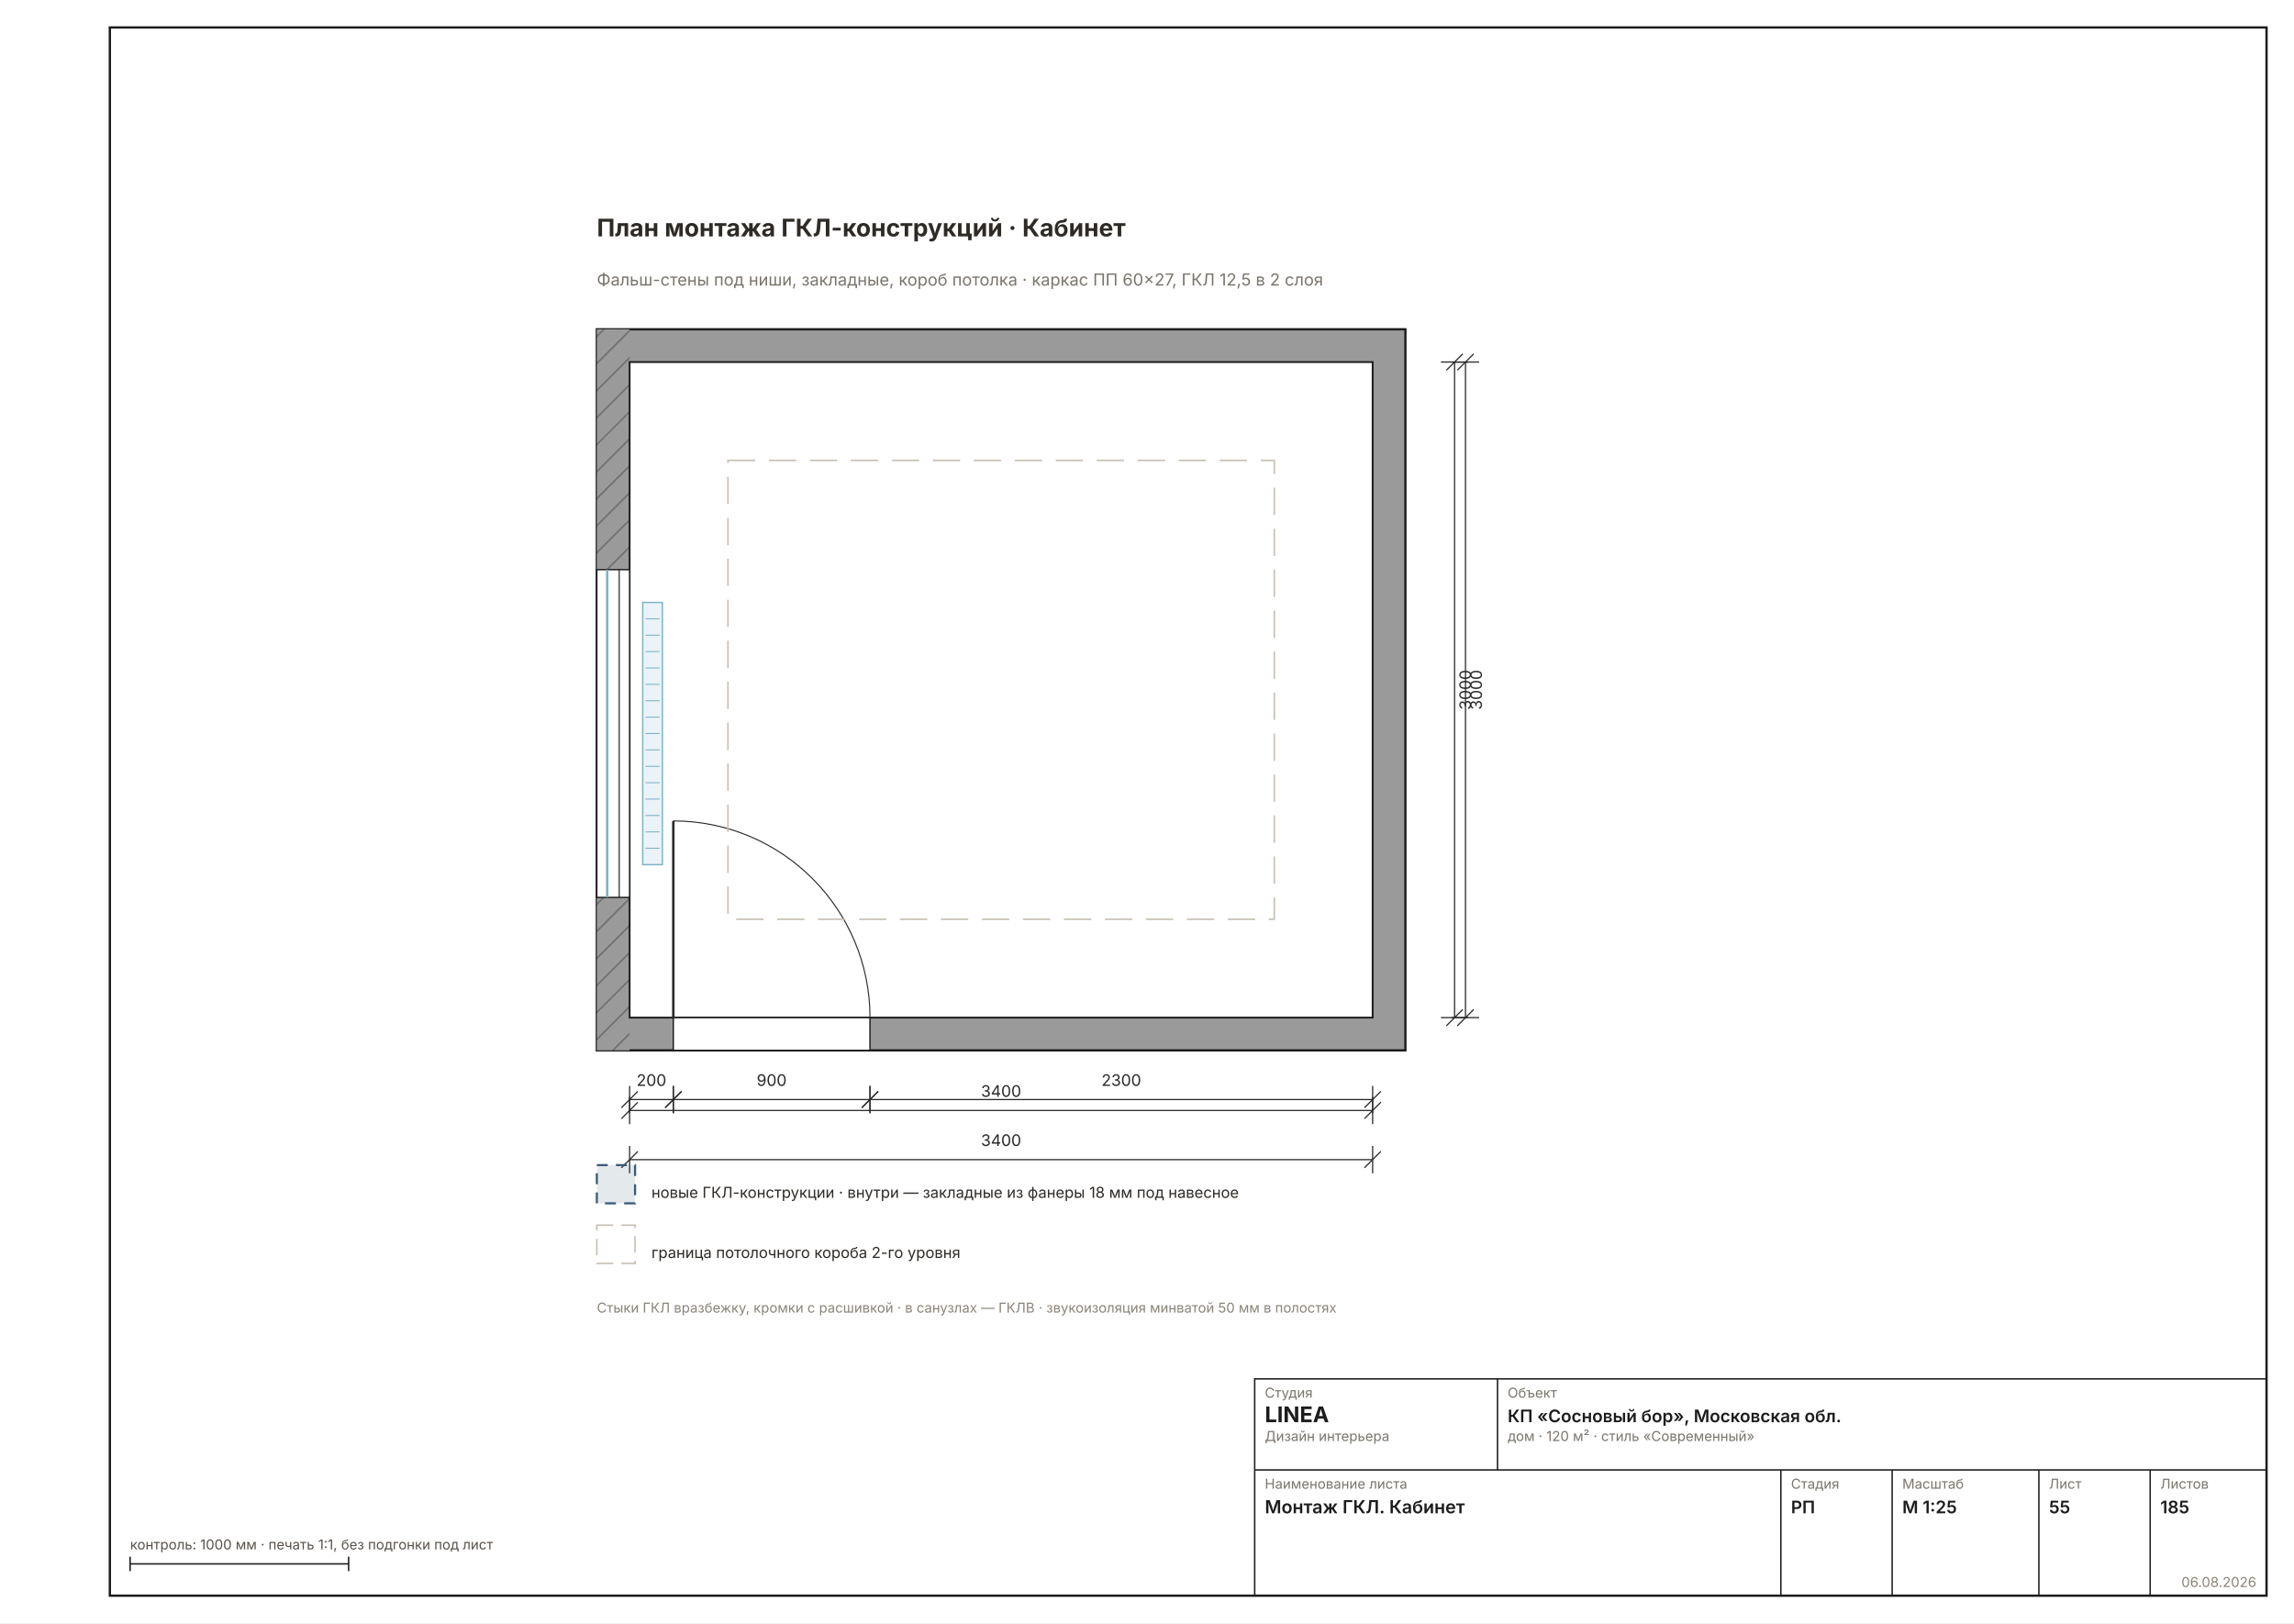
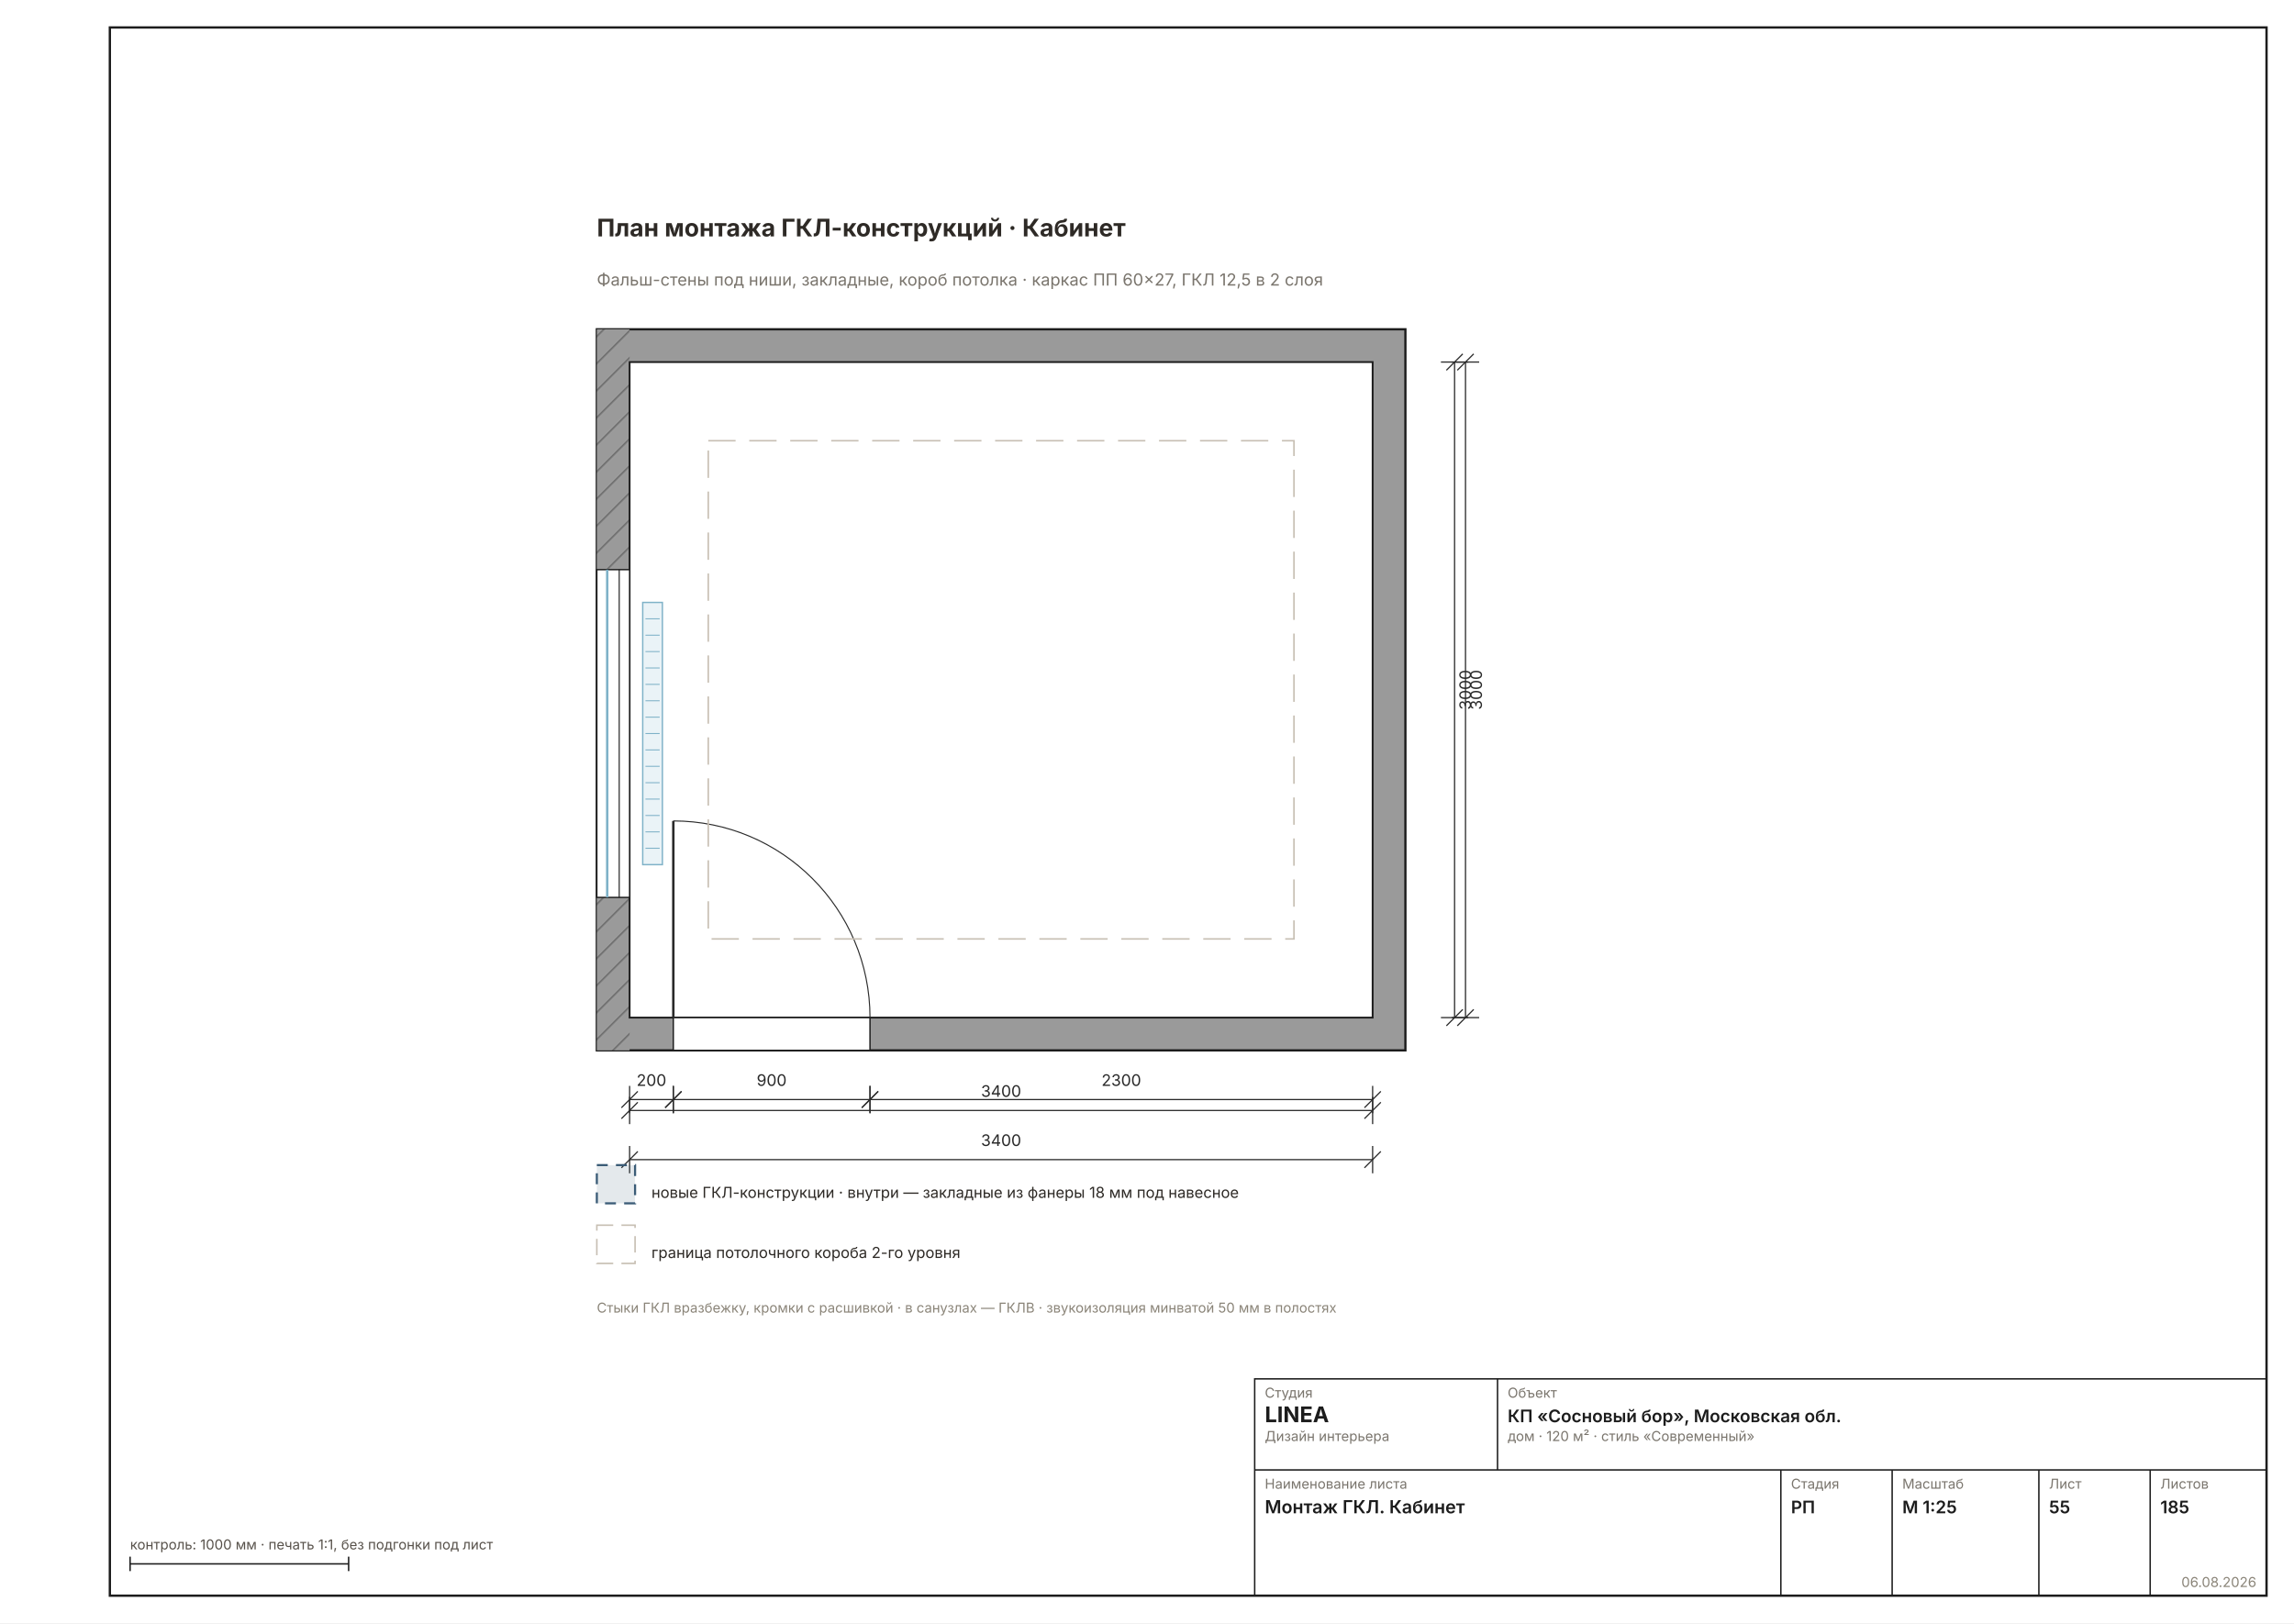
<svg xmlns="http://www.w3.org/2000/svg" width="1587" height="1123" viewBox="0 0 1587 1123" font-family="Inter, &quot;Helvetica Neue&quot;, Arial, sans-serif" data-sheet="montage-room" data-scale="1:25">
  <rect width="1587" height="1123" fill="#FFFFFF" />
  <rect x="76" y="19" width="1492" height="1085" fill="none" stroke="#1C1C1C" stroke-width="1.6" />
  <g transform="translate(246.5873 61.5154) scale(1.8898)">
    <defs>
      <pattern id="rh55" width="7" height="7" patternUnits="userSpaceOnUse" patternTransform="rotate(45)">
        <rect width="7" height="7" fill="#9A9A9A" />
        <line x1="0" y1="0" x2="0" y2="7" stroke="#6E6E6E" stroke-width="1.11" />
      </pattern>
    </defs>
    <rect x="88" y="88" width="296" height="264" fill="#9A9A9A" stroke="#1C1C1C" stroke-width="0.83" />
    <rect x="88" y="88" width="12" height="264" fill="url(#rh55)" />
    <rect x="100" y="100" width="272" height="240" fill="#FFFFFF" stroke="#1C1C1C" stroke-width="0.67" />
    <rect x="88" y="176" width="12" height="120" fill="#FFFFFF" stroke="#1C1C1C" stroke-width="0.50" />
    <line x1="91.8" y1="176" x2="91.8" y2="296" stroke="#7FB2C8" stroke-width="0.89" />
    <line x1="96.2" y1="176" x2="96.2" y2="296" stroke="#1C1C1C" stroke-width="0.39" />
    <rect x="104.8" y="188" width="7.2" height="96" fill="#EAF3F7" stroke="#7FB2C8" stroke-width="0.50" />
    <line x1="105.8" y1="194" x2="111" y2="194" stroke="#7FB2C8" stroke-width="0.36" />
    <line x1="105.8" y1="200" x2="111" y2="200" stroke="#7FB2C8" stroke-width="0.36" />
    <line x1="105.8" y1="206" x2="111" y2="206" stroke="#7FB2C8" stroke-width="0.36" />
    <line x1="105.8" y1="212" x2="111" y2="212" stroke="#7FB2C8" stroke-width="0.36" />
    <line x1="105.8" y1="218" x2="111" y2="218" stroke="#7FB2C8" stroke-width="0.36" />
    <line x1="105.8" y1="224" x2="111" y2="224" stroke="#7FB2C8" stroke-width="0.36" />
    <line x1="105.8" y1="230" x2="111" y2="230" stroke="#7FB2C8" stroke-width="0.36" />
    <line x1="105.8" y1="236" x2="111" y2="236" stroke="#7FB2C8" stroke-width="0.36" />
    <line x1="105.8" y1="242" x2="111" y2="242" stroke="#7FB2C8" stroke-width="0.36" />
    <line x1="105.8" y1="248" x2="111" y2="248" stroke="#7FB2C8" stroke-width="0.36" />
    <line x1="105.8" y1="254" x2="111" y2="254" stroke="#7FB2C8" stroke-width="0.36" />
    <line x1="105.8" y1="260" x2="111" y2="260" stroke="#7FB2C8" stroke-width="0.36" />
    <line x1="105.8" y1="266" x2="111" y2="266" stroke="#7FB2C8" stroke-width="0.36" />
    <line x1="105.8" y1="272" x2="111" y2="272" stroke="#7FB2C8" stroke-width="0.36" />
    <line x1="105.8" y1="278" x2="111" y2="278" stroke="#7FB2C8" stroke-width="0.36" />
    <rect x="116" y="340" width="72" height="12" fill="#FFFFFF" stroke="#1C1C1C" stroke-width="0.50" />
    <line x1="116" y1="340" x2="116" y2="268" stroke="#2A2A2A" stroke-width="0.89" />
    <path d="M 188 340 A 72 72 0 0 0 116 268" fill="none" stroke="#2A2A2A" stroke-width="0.39" />
-     <rect x="136" y="136" width="200" height="168" fill="none" stroke="#C7BFB3" stroke-width="0.56" stroke-dasharray="10 5" />
+     <rect x="128.8" y="128.8" width="214.4" height="182.4" fill="none" stroke="#C7BFB3" stroke-width="0.56" stroke-dasharray="10 5" />
    <text x="88" y="54" font-size="8.89" font-weight="700" fill="#2E2A26">План монтажа ГКЛ-конструкций · Кабинет</text>
    <text x="88" y="72" font-size="6.11" fill="#7A756D">Фальш-стены под ниши, закладные, короб потолка · каркас ПП 60×27, ГКЛ 12,5 в 2 слоя</text>
    <g data-el="dim" stroke="#2A2A2A" stroke-width="0.44" fill="none">
      <line x1="100" y1="374" x2="372" y2="374" />
      <line x1="100" y1="369" x2="100" y2="379" />
      <line x1="372" y1="369" x2="372" y2="379" />
      <line x1="97" y1="377" x2="103" y2="371" />
      <line x1="369" y1="377" x2="375" y2="371" />
    </g>
    <text x="236" y="369" font-size="5.83" fill="#2A2A2A" text-anchor="middle">3400</text>
    <g data-el="dim" stroke="#2A2A2A" stroke-width="0.44" fill="none">
      <line x1="406" y1="100" x2="406" y2="340" />
      <line x1="401" y1="100" x2="411" y2="100" />
      <line x1="401" y1="340" x2="411" y2="340" />
      <line x1="403" y1="103" x2="409" y2="97" />
      <line x1="403" y1="343" x2="409" y2="337" />
    </g>
    <text x="412" y="220" font-size="5.83" fill="#2A2A2A" transform="rotate(-90 412 220)" text-anchor="middle">3000</text>
    <g data-el="chain">
      <g data-el="dim" stroke="#2A2A2A" stroke-width="0.44" fill="none">
        <line x1="100" y1="370" x2="116" y2="370" />
        <line x1="100" y1="365" x2="100" y2="375" />
        <line x1="116" y1="365" x2="116" y2="375" />
        <line x1="97" y1="373" x2="103" y2="367" />
        <line x1="113" y1="373" x2="119" y2="367" />
      </g>
      <text x="108" y="365" font-size="5.83" fill="#2A2A2A" text-anchor="middle">200</text>
      <g data-el="dim" stroke="#2A2A2A" stroke-width="0.44" fill="none">
        <line x1="116" y1="370" x2="188" y2="370" />
        <line x1="116" y1="365" x2="116" y2="375" />
        <line x1="188" y1="365" x2="188" y2="375" />
        <line x1="113" y1="373" x2="119" y2="367" />
        <line x1="185" y1="373" x2="191" y2="367" />
      </g>
      <text x="152" y="365" font-size="5.83" fill="#2A2A2A" text-anchor="middle">900</text>
      <g data-el="dim" stroke="#2A2A2A" stroke-width="0.44" fill="none">
        <line x1="188" y1="370" x2="372" y2="370" />
        <line x1="188" y1="365" x2="188" y2="375" />
        <line x1="372" y1="365" x2="372" y2="375" />
        <line x1="185" y1="373" x2="191" y2="367" />
        <line x1="369" y1="373" x2="375" y2="367" />
      </g>
      <text x="280" y="365" font-size="5.83" fill="#2A2A2A" text-anchor="middle">2300</text>
      <g data-el="dim" stroke="#2A2A2A" stroke-width="0.44" fill="none">
        <line x1="100" y1="392" x2="372" y2="392" />
        <line x1="100" y1="387" x2="100" y2="397" />
        <line x1="372" y1="387" x2="372" y2="397" />
        <line x1="97" y1="395" x2="103" y2="389" />
        <line x1="369" y1="395" x2="375" y2="389" />
      </g>
      <text x="236" y="387" font-size="5.83" fill="#2A2A2A" text-anchor="middle">3400</text>
    </g>
    <g data-el="chain">
      <g data-el="dim" stroke="#2A2A2A" stroke-width="0.44" fill="none">
        <line x1="402" y1="100" x2="402" y2="340" />
        <line x1="397" y1="100" x2="407" y2="100" />
        <line x1="397" y1="340" x2="407" y2="340" />
        <line x1="399" y1="103" x2="405" y2="97" />
        <line x1="399" y1="343" x2="405" y2="337" />
      </g>
      <text x="408" y="220" font-size="5.83" fill="#2A2A2A" transform="rotate(-90 408 220)" text-anchor="middle">3000</text>
    </g>
    <g font-size="5.56" fill="#2E2A26">
      <rect x="88" y="394" width="14" height="14" fill="#3B5C7722" stroke="#3B5C77" stroke-width="0.78" stroke-dasharray="4 3" />
      <text x="108" y="406">новые ГКЛ-конструкции · внутри — закладные из фанеры 18 мм под навесное</text>
      <rect x="88" y="416" width="14" height="14" fill="none" stroke="#C7BFB3" stroke-width="0.56" stroke-dasharray="6 3" />
      <text x="108" y="428">граница потолочного короба 2-го уровня</text>
    </g>
    <text x="88" y="448" font-size="5.00" fill="#8A8478">Стыки ГКЛ вразбежку, кромки с расшивкой · в санузлах — ГКЛВ · звукоизоляция минватой 50 мм в полостях</text>
  </g>
  <g data-el="stamp" stroke="#1C1C1C" stroke-width="1" fill="none">
    <rect x="868" y="954" width="700" height="150" />
    <line x1="868" y1="1017" x2="1568" y2="1017" />
    <line x1="1036" y1="954" x2="1036" y2="1017" />
    <line x1="1232" y1="1017" x2="1232" y2="1104" />
    <line x1="1309" y1="1017" x2="1309" y2="1104" />
    <line x1="1410.5" y1="1017" x2="1410.5" y2="1104" />
    <line x1="1487.5" y1="1017" x2="1487.5" y2="1104" />
  </g>
  <text x="875" y="967" font-size="9.5" fill="#7A756D">Студия</text>
  <text x="875" y="984" font-size="15" font-weight="700" fill="#1C1C1C">LINEA</text>
  <text x="875" y="997" font-size="9.5" fill="#7A756D">Дизайн интерьера</text>
  <text x="1043" y="967" font-size="9.5" fill="#7A756D">Объект</text>
  <text x="1043" y="984" font-size="12" font-weight="600" fill="#1C1C1C">КП «Сосновый бор», Московская обл.</text>
  <text x="1043" y="997" font-size="9.5" fill="#7A756D">дом · 120 м² · стиль «Современный»</text>
  <text x="875" y="1030" font-size="9.5" fill="#7A756D">Наименование листа</text>
  <text x="875" y="1047" font-size="12.5" font-weight="600" fill="#1C1C1C">Монтаж ГКЛ. Кабинет</text>
  <text x="1239" y="1030" font-size="9.5" fill="#7A756D">Стадия</text>
  <text x="1239" y="1047" font-size="12" font-weight="600" fill="#1C1C1C">РП</text>
  <text x="1316" y="1030" font-size="9.5" fill="#7A756D">Масштаб</text>
  <text x="1316" y="1047" font-size="12" font-weight="600" fill="#1C1C1C">М 1:25</text>
  <text x="1417.5" y="1030" font-size="9.5" fill="#7A756D">Лист</text>
  <text x="1417.5" y="1047" font-size="12" font-weight="600" fill="#1C1C1C">55</text>
  <text x="1494.5" y="1030" font-size="9.5" fill="#7A756D">Листов</text>
  <text x="1494.5" y="1047" font-size="12" font-weight="600" fill="#1C1C1C">185</text>
  <text x="1561" y="1098" font-size="9.5" fill="#8A8478" text-anchor="end">06.08.2026</text>
  <g stroke="#1C1C1C" stroke-width="1">
    <line x1="90" y1="1082" x2="241.184" y2="1082" />
    <line x1="90" y1="1077" x2="90" y2="1087" />
    <line x1="241.184" y1="1077" x2="241.184" y2="1087" />
  </g>
  <text x="90" y="1072" font-size="9.5" fill="#57514A">контроль: 1000 мм · печать 1:1, без подгонки под лист</text>
</svg>
